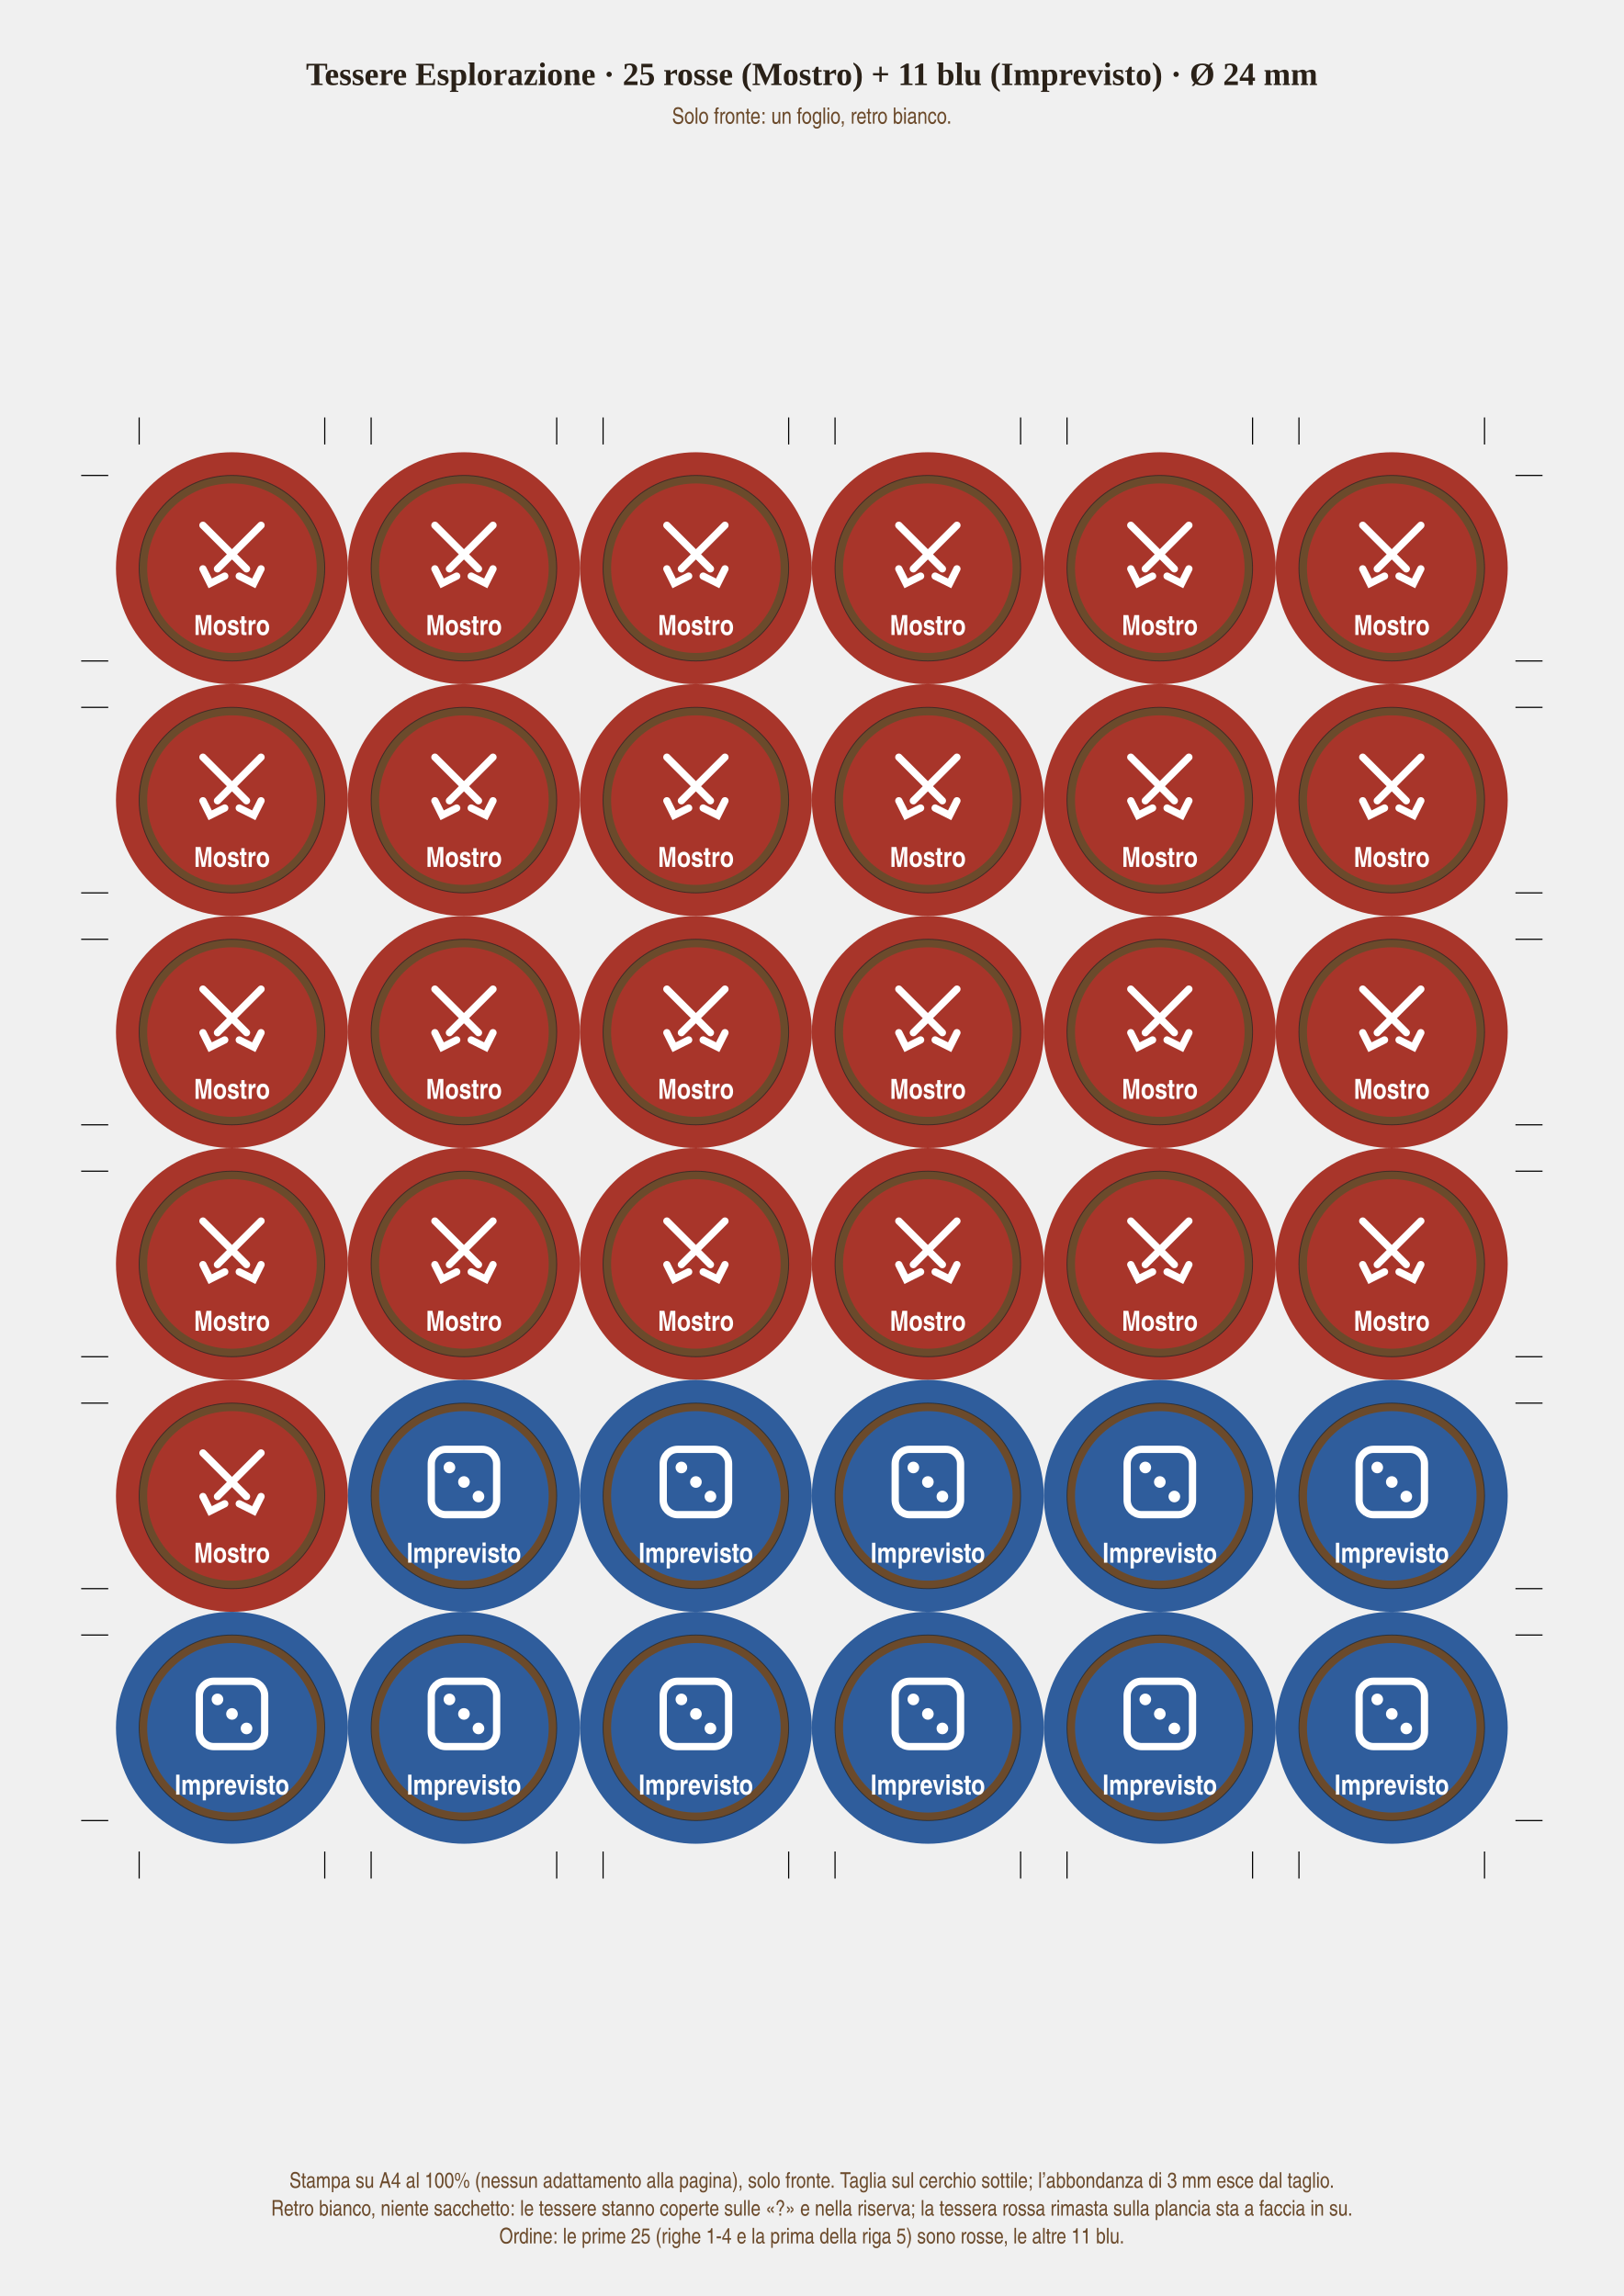
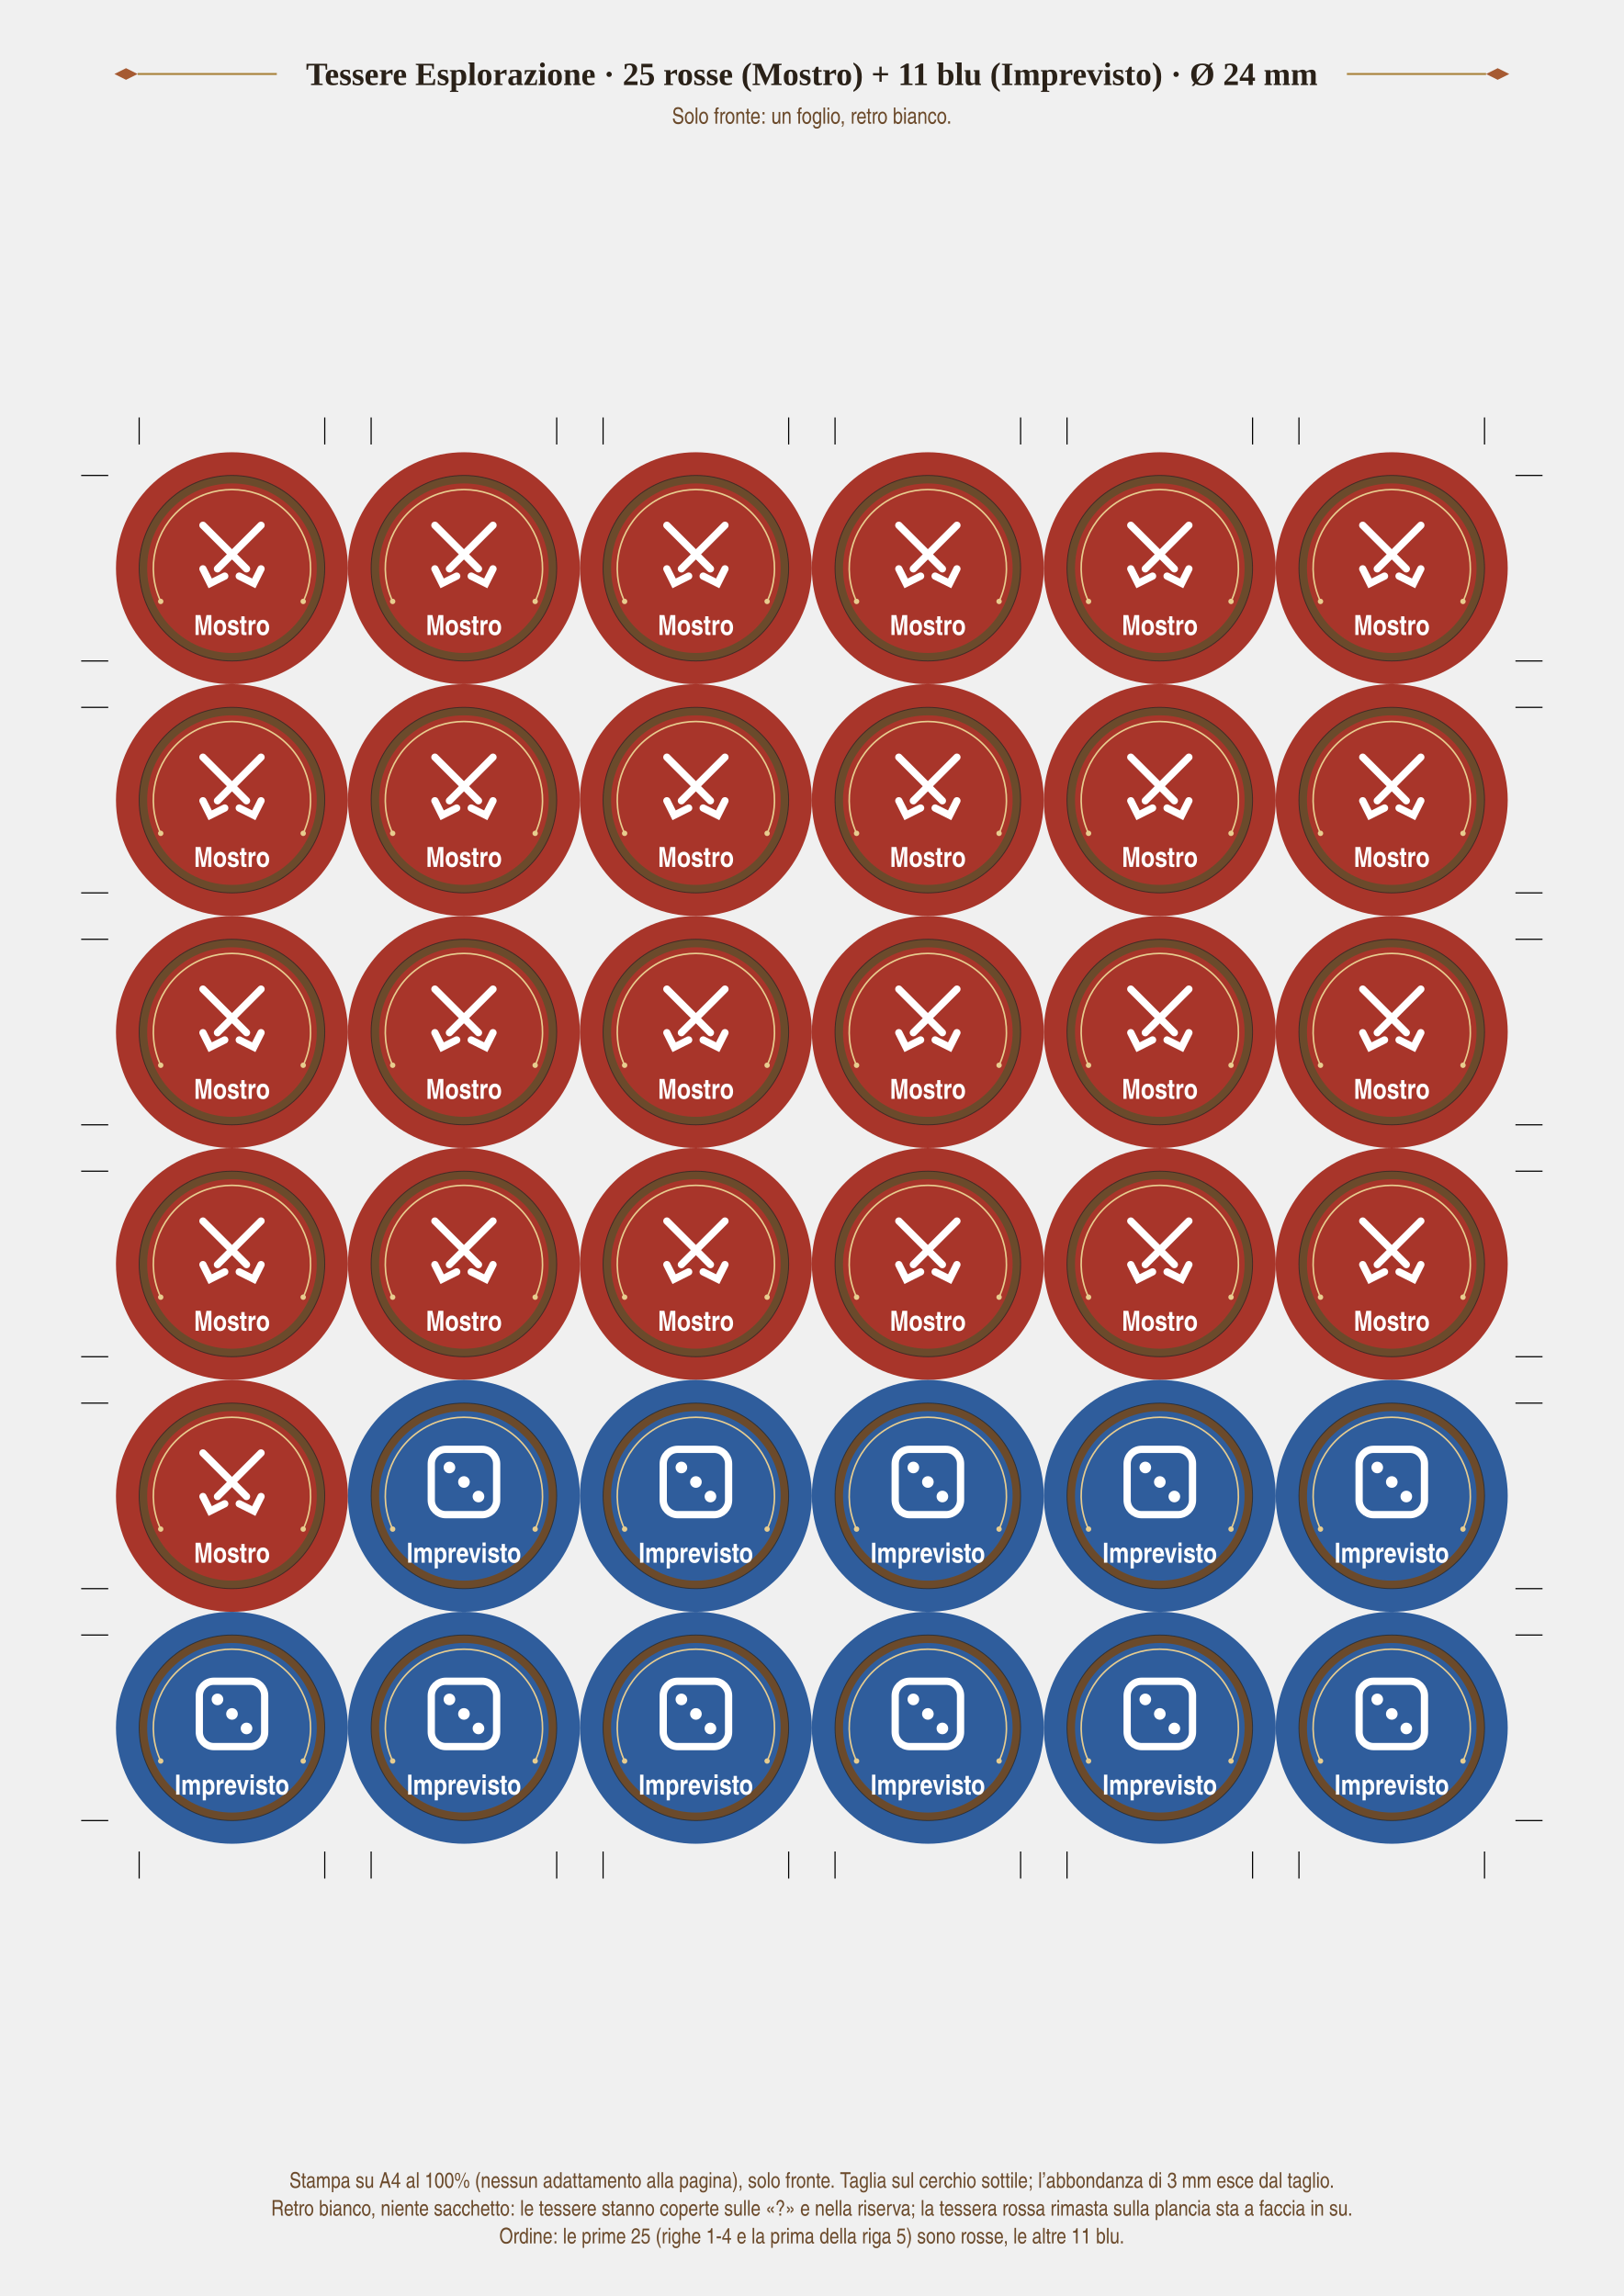
<svg xmlns="http://www.w3.org/2000/svg" width="210mm" height="297mm" viewBox="0 0 210 297" font-family="Liberation Sans Narrow">
  <text x="105.00" y="11.00" font-family="Liberation Serif" font-size="4.20" fill="#2a2118" text-anchor="middle" font-weight="bold">Tessere Esplorazione · 25 rosse (Mostro) + 11 blu (Imprevisto) · Ø 24 mm</text>
+   <line x1="35.80" y1="9.57" x2="17.80" y2="9.57" stroke="#a8823a" stroke-width="0.25" />
+   <polygon points="16.300,8.822 17.800,9.572 16.300,10.322 14.800,9.572" fill="#a65a32" />
+   <line x1="174.20" y1="9.57" x2="192.20" y2="9.57" stroke="#a8823a" stroke-width="0.25" />
+   <polygon points="193.700,8.822 195.200,9.572 193.700,10.322 192.200,9.572" fill="#a65a32" />
  <text x="105.00" y="16.00" font-family="Liberation Sans Narrow" font-size="2.90" fill="#6b4a2b" text-anchor="middle">Solo fronte: un foglio, retro bianco.</text>
  <circle cx="30.00" cy="73.50" r="15.00" fill="#a8352a" />
  <circle cx="60.00" cy="73.50" r="15.00" fill="#a8352a" />
  <circle cx="90.00" cy="73.50" r="15.00" fill="#a8352a" />
  <circle cx="120.00" cy="73.50" r="15.00" fill="#a8352a" />
  <circle cx="150.00" cy="73.50" r="15.00" fill="#a8352a" />
  <circle cx="180.00" cy="73.50" r="15.00" fill="#a8352a" />
  <circle cx="30.00" cy="103.50" r="15.00" fill="#a8352a" />
  <circle cx="60.00" cy="103.50" r="15.00" fill="#a8352a" />
  <circle cx="90.00" cy="103.50" r="15.00" fill="#a8352a" />
  <circle cx="120.00" cy="103.50" r="15.00" fill="#a8352a" />
  <circle cx="150.00" cy="103.50" r="15.00" fill="#a8352a" />
  <circle cx="180.00" cy="103.50" r="15.00" fill="#a8352a" />
  <circle cx="30.00" cy="133.50" r="15.00" fill="#a8352a" />
  <circle cx="60.00" cy="133.50" r="15.00" fill="#a8352a" />
  <circle cx="90.00" cy="133.50" r="15.00" fill="#a8352a" />
  <circle cx="120.00" cy="133.50" r="15.00" fill="#a8352a" />
  <circle cx="150.00" cy="133.50" r="15.00" fill="#a8352a" />
  <circle cx="180.00" cy="133.50" r="15.00" fill="#a8352a" />
  <circle cx="30.00" cy="163.50" r="15.00" fill="#a8352a" />
  <circle cx="60.00" cy="163.50" r="15.00" fill="#a8352a" />
  <circle cx="90.00" cy="163.50" r="15.00" fill="#a8352a" />
  <circle cx="120.00" cy="163.50" r="15.00" fill="#a8352a" />
  <circle cx="150.00" cy="163.50" r="15.00" fill="#a8352a" />
  <circle cx="180.00" cy="163.50" r="15.00" fill="#a8352a" />
  <circle cx="30.00" cy="193.50" r="15.00" fill="#a8352a" />
  <circle cx="60.00" cy="193.50" r="15.00" fill="#2f5d9c" />
  <circle cx="90.00" cy="193.50" r="15.00" fill="#2f5d9c" />
  <circle cx="120.00" cy="193.50" r="15.00" fill="#2f5d9c" />
  <circle cx="150.00" cy="193.50" r="15.00" fill="#2f5d9c" />
  <circle cx="180.00" cy="193.50" r="15.00" fill="#2f5d9c" />
  <circle cx="30.00" cy="223.50" r="15.00" fill="#2f5d9c" />
  <circle cx="60.00" cy="223.50" r="15.00" fill="#2f5d9c" />
  <circle cx="90.00" cy="223.50" r="15.00" fill="#2f5d9c" />
  <circle cx="120.00" cy="223.50" r="15.00" fill="#2f5d9c" />
  <circle cx="150.00" cy="223.50" r="15.00" fill="#2f5d9c" />
  <circle cx="180.00" cy="223.50" r="15.00" fill="#2f5d9c" />
  <circle cx="30.00" cy="73.50" r="11.48" fill="#a8352a" stroke="#6b4a2b" stroke-width="1.03" />
+   <path d="M20.785 77.797A10.168 10.168 0 1 1 39.215 77.797" fill="none" stroke="#e8cd8f" stroke-width="0.2" />
+   <circle cx="20.785" cy="77.797" r="0.350" fill="#e8cd8f" />
+   <circle cx="39.215" cy="77.797" r="0.350" fill="#e8cd8f" />
  <g transform="translate(24.37,66.07) scale(0.4695652)" fill="none" stroke="#ffffff" stroke-width="2" stroke-linecap="round">
    <path d="M4 4l12 12M20 4L8 16M14 18l4 2 2-4M10 18l-4 2-2-4" />
  </g>
  <text x="30.00" y="82.14" font-family="Liberation Sans Narrow" font-size="3.60" fill="#ffffff" text-anchor="middle" font-weight="bold">Mostro</text>
  <circle cx="60.00" cy="73.50" r="11.48" fill="#a8352a" stroke="#6b4a2b" stroke-width="1.03" />
+   <path d="M50.785 77.797A10.168 10.168 0 1 1 69.215 77.797" fill="none" stroke="#e8cd8f" stroke-width="0.2" />
+   <circle cx="50.785" cy="77.797" r="0.350" fill="#e8cd8f" />
+   <circle cx="69.215" cy="77.797" r="0.350" fill="#e8cd8f" />
  <g transform="translate(54.37,66.07) scale(0.4695652)" fill="none" stroke="#ffffff" stroke-width="2" stroke-linecap="round">
    <path d="M4 4l12 12M20 4L8 16M14 18l4 2 2-4M10 18l-4 2-2-4" />
  </g>
  <text x="60.00" y="82.14" font-family="Liberation Sans Narrow" font-size="3.60" fill="#ffffff" text-anchor="middle" font-weight="bold">Mostro</text>
  <circle cx="90.00" cy="73.50" r="11.48" fill="#a8352a" stroke="#6b4a2b" stroke-width="1.03" />
+   <path d="M80.785 77.797A10.168 10.168 0 1 1 99.215 77.797" fill="none" stroke="#e8cd8f" stroke-width="0.2" />
+   <circle cx="80.785" cy="77.797" r="0.350" fill="#e8cd8f" />
+   <circle cx="99.215" cy="77.797" r="0.350" fill="#e8cd8f" />
  <g transform="translate(84.37,66.07) scale(0.4695652)" fill="none" stroke="#ffffff" stroke-width="2" stroke-linecap="round">
    <path d="M4 4l12 12M20 4L8 16M14 18l4 2 2-4M10 18l-4 2-2-4" />
  </g>
  <text x="90.00" y="82.14" font-family="Liberation Sans Narrow" font-size="3.60" fill="#ffffff" text-anchor="middle" font-weight="bold">Mostro</text>
  <circle cx="120.00" cy="73.50" r="11.48" fill="#a8352a" stroke="#6b4a2b" stroke-width="1.03" />
+   <path d="M110.785 77.797A10.168 10.168 0 1 1 129.215 77.797" fill="none" stroke="#e8cd8f" stroke-width="0.2" />
+   <circle cx="110.785" cy="77.797" r="0.350" fill="#e8cd8f" />
+   <circle cx="129.215" cy="77.797" r="0.350" fill="#e8cd8f" />
  <g transform="translate(114.37,66.07) scale(0.4695652)" fill="none" stroke="#ffffff" stroke-width="2" stroke-linecap="round">
    <path d="M4 4l12 12M20 4L8 16M14 18l4 2 2-4M10 18l-4 2-2-4" />
  </g>
  <text x="120.00" y="82.14" font-family="Liberation Sans Narrow" font-size="3.60" fill="#ffffff" text-anchor="middle" font-weight="bold">Mostro</text>
  <circle cx="150.00" cy="73.50" r="11.48" fill="#a8352a" stroke="#6b4a2b" stroke-width="1.03" />
+   <path d="M140.785 77.797A10.168 10.168 0 1 1 159.215 77.797" fill="none" stroke="#e8cd8f" stroke-width="0.2" />
+   <circle cx="140.785" cy="77.797" r="0.350" fill="#e8cd8f" />
+   <circle cx="159.215" cy="77.797" r="0.350" fill="#e8cd8f" />
  <g transform="translate(144.37,66.07) scale(0.4695652)" fill="none" stroke="#ffffff" stroke-width="2" stroke-linecap="round">
    <path d="M4 4l12 12M20 4L8 16M14 18l4 2 2-4M10 18l-4 2-2-4" />
  </g>
  <text x="150.00" y="82.14" font-family="Liberation Sans Narrow" font-size="3.60" fill="#ffffff" text-anchor="middle" font-weight="bold">Mostro</text>
  <circle cx="180.00" cy="73.50" r="11.48" fill="#a8352a" stroke="#6b4a2b" stroke-width="1.03" />
+   <path d="M170.785 77.797A10.168 10.168 0 1 1 189.215 77.797" fill="none" stroke="#e8cd8f" stroke-width="0.2" />
+   <circle cx="170.785" cy="77.797" r="0.350" fill="#e8cd8f" />
+   <circle cx="189.215" cy="77.797" r="0.350" fill="#e8cd8f" />
  <g transform="translate(174.37,66.07) scale(0.4695652)" fill="none" stroke="#ffffff" stroke-width="2" stroke-linecap="round">
    <path d="M4 4l12 12M20 4L8 16M14 18l4 2 2-4M10 18l-4 2-2-4" />
  </g>
  <text x="180.00" y="82.14" font-family="Liberation Sans Narrow" font-size="3.60" fill="#ffffff" text-anchor="middle" font-weight="bold">Mostro</text>
  <circle cx="30.00" cy="103.50" r="11.48" fill="#a8352a" stroke="#6b4a2b" stroke-width="1.03" />
+   <path d="M20.785 107.797A10.168 10.168 0 1 1 39.215 107.797" fill="none" stroke="#e8cd8f" stroke-width="0.2" />
+   <circle cx="20.785" cy="107.797" r="0.350" fill="#e8cd8f" />
+   <circle cx="39.215" cy="107.797" r="0.350" fill="#e8cd8f" />
  <g transform="translate(24.37,96.07) scale(0.4695652)" fill="none" stroke="#ffffff" stroke-width="2" stroke-linecap="round">
    <path d="M4 4l12 12M20 4L8 16M14 18l4 2 2-4M10 18l-4 2-2-4" />
  </g>
  <text x="30.00" y="112.14" font-family="Liberation Sans Narrow" font-size="3.60" fill="#ffffff" text-anchor="middle" font-weight="bold">Mostro</text>
  <circle cx="60.00" cy="103.50" r="11.48" fill="#a8352a" stroke="#6b4a2b" stroke-width="1.03" />
+   <path d="M50.785 107.797A10.168 10.168 0 1 1 69.215 107.797" fill="none" stroke="#e8cd8f" stroke-width="0.2" />
+   <circle cx="50.785" cy="107.797" r="0.350" fill="#e8cd8f" />
+   <circle cx="69.215" cy="107.797" r="0.350" fill="#e8cd8f" />
  <g transform="translate(54.37,96.07) scale(0.4695652)" fill="none" stroke="#ffffff" stroke-width="2" stroke-linecap="round">
    <path d="M4 4l12 12M20 4L8 16M14 18l4 2 2-4M10 18l-4 2-2-4" />
  </g>
  <text x="60.00" y="112.14" font-family="Liberation Sans Narrow" font-size="3.60" fill="#ffffff" text-anchor="middle" font-weight="bold">Mostro</text>
  <circle cx="90.00" cy="103.50" r="11.48" fill="#a8352a" stroke="#6b4a2b" stroke-width="1.03" />
+   <path d="M80.785 107.797A10.168 10.168 0 1 1 99.215 107.797" fill="none" stroke="#e8cd8f" stroke-width="0.2" />
+   <circle cx="80.785" cy="107.797" r="0.350" fill="#e8cd8f" />
+   <circle cx="99.215" cy="107.797" r="0.350" fill="#e8cd8f" />
  <g transform="translate(84.37,96.07) scale(0.4695652)" fill="none" stroke="#ffffff" stroke-width="2" stroke-linecap="round">
    <path d="M4 4l12 12M20 4L8 16M14 18l4 2 2-4M10 18l-4 2-2-4" />
  </g>
  <text x="90.00" y="112.14" font-family="Liberation Sans Narrow" font-size="3.60" fill="#ffffff" text-anchor="middle" font-weight="bold">Mostro</text>
  <circle cx="120.00" cy="103.50" r="11.48" fill="#a8352a" stroke="#6b4a2b" stroke-width="1.03" />
+   <path d="M110.785 107.797A10.168 10.168 0 1 1 129.215 107.797" fill="none" stroke="#e8cd8f" stroke-width="0.2" />
+   <circle cx="110.785" cy="107.797" r="0.350" fill="#e8cd8f" />
+   <circle cx="129.215" cy="107.797" r="0.350" fill="#e8cd8f" />
  <g transform="translate(114.37,96.07) scale(0.4695652)" fill="none" stroke="#ffffff" stroke-width="2" stroke-linecap="round">
    <path d="M4 4l12 12M20 4L8 16M14 18l4 2 2-4M10 18l-4 2-2-4" />
  </g>
  <text x="120.00" y="112.14" font-family="Liberation Sans Narrow" font-size="3.60" fill="#ffffff" text-anchor="middle" font-weight="bold">Mostro</text>
  <circle cx="150.00" cy="103.50" r="11.48" fill="#a8352a" stroke="#6b4a2b" stroke-width="1.03" />
+   <path d="M140.785 107.797A10.168 10.168 0 1 1 159.215 107.797" fill="none" stroke="#e8cd8f" stroke-width="0.2" />
+   <circle cx="140.785" cy="107.797" r="0.350" fill="#e8cd8f" />
+   <circle cx="159.215" cy="107.797" r="0.350" fill="#e8cd8f" />
  <g transform="translate(144.37,96.07) scale(0.4695652)" fill="none" stroke="#ffffff" stroke-width="2" stroke-linecap="round">
    <path d="M4 4l12 12M20 4L8 16M14 18l4 2 2-4M10 18l-4 2-2-4" />
  </g>
  <text x="150.00" y="112.14" font-family="Liberation Sans Narrow" font-size="3.60" fill="#ffffff" text-anchor="middle" font-weight="bold">Mostro</text>
  <circle cx="180.00" cy="103.50" r="11.48" fill="#a8352a" stroke="#6b4a2b" stroke-width="1.03" />
+   <path d="M170.785 107.797A10.168 10.168 0 1 1 189.215 107.797" fill="none" stroke="#e8cd8f" stroke-width="0.2" />
+   <circle cx="170.785" cy="107.797" r="0.350" fill="#e8cd8f" />
+   <circle cx="189.215" cy="107.797" r="0.350" fill="#e8cd8f" />
  <g transform="translate(174.37,96.07) scale(0.4695652)" fill="none" stroke="#ffffff" stroke-width="2" stroke-linecap="round">
    <path d="M4 4l12 12M20 4L8 16M14 18l4 2 2-4M10 18l-4 2-2-4" />
  </g>
  <text x="180.00" y="112.14" font-family="Liberation Sans Narrow" font-size="3.60" fill="#ffffff" text-anchor="middle" font-weight="bold">Mostro</text>
  <circle cx="30.00" cy="133.50" r="11.48" fill="#a8352a" stroke="#6b4a2b" stroke-width="1.03" />
+   <path d="M20.785 137.797A10.168 10.168 0 1 1 39.215 137.797" fill="none" stroke="#e8cd8f" stroke-width="0.2" />
+   <circle cx="20.785" cy="137.797" r="0.350" fill="#e8cd8f" />
+   <circle cx="39.215" cy="137.797" r="0.350" fill="#e8cd8f" />
  <g transform="translate(24.37,126.07) scale(0.4695652)" fill="none" stroke="#ffffff" stroke-width="2" stroke-linecap="round">
    <path d="M4 4l12 12M20 4L8 16M14 18l4 2 2-4M10 18l-4 2-2-4" />
  </g>
  <text x="30.00" y="142.14" font-family="Liberation Sans Narrow" font-size="3.60" fill="#ffffff" text-anchor="middle" font-weight="bold">Mostro</text>
  <circle cx="60.00" cy="133.50" r="11.48" fill="#a8352a" stroke="#6b4a2b" stroke-width="1.03" />
+   <path d="M50.785 137.797A10.168 10.168 0 1 1 69.215 137.797" fill="none" stroke="#e8cd8f" stroke-width="0.2" />
+   <circle cx="50.785" cy="137.797" r="0.350" fill="#e8cd8f" />
+   <circle cx="69.215" cy="137.797" r="0.350" fill="#e8cd8f" />
  <g transform="translate(54.37,126.07) scale(0.4695652)" fill="none" stroke="#ffffff" stroke-width="2" stroke-linecap="round">
    <path d="M4 4l12 12M20 4L8 16M14 18l4 2 2-4M10 18l-4 2-2-4" />
  </g>
  <text x="60.00" y="142.14" font-family="Liberation Sans Narrow" font-size="3.60" fill="#ffffff" text-anchor="middle" font-weight="bold">Mostro</text>
  <circle cx="90.00" cy="133.50" r="11.48" fill="#a8352a" stroke="#6b4a2b" stroke-width="1.03" />
+   <path d="M80.785 137.797A10.168 10.168 0 1 1 99.215 137.797" fill="none" stroke="#e8cd8f" stroke-width="0.2" />
+   <circle cx="80.785" cy="137.797" r="0.350" fill="#e8cd8f" />
+   <circle cx="99.215" cy="137.797" r="0.350" fill="#e8cd8f" />
  <g transform="translate(84.37,126.07) scale(0.4695652)" fill="none" stroke="#ffffff" stroke-width="2" stroke-linecap="round">
    <path d="M4 4l12 12M20 4L8 16M14 18l4 2 2-4M10 18l-4 2-2-4" />
  </g>
  <text x="90.00" y="142.14" font-family="Liberation Sans Narrow" font-size="3.60" fill="#ffffff" text-anchor="middle" font-weight="bold">Mostro</text>
  <circle cx="120.00" cy="133.50" r="11.48" fill="#a8352a" stroke="#6b4a2b" stroke-width="1.03" />
+   <path d="M110.785 137.797A10.168 10.168 0 1 1 129.215 137.797" fill="none" stroke="#e8cd8f" stroke-width="0.2" />
+   <circle cx="110.785" cy="137.797" r="0.350" fill="#e8cd8f" />
+   <circle cx="129.215" cy="137.797" r="0.350" fill="#e8cd8f" />
  <g transform="translate(114.37,126.07) scale(0.4695652)" fill="none" stroke="#ffffff" stroke-width="2" stroke-linecap="round">
    <path d="M4 4l12 12M20 4L8 16M14 18l4 2 2-4M10 18l-4 2-2-4" />
  </g>
  <text x="120.00" y="142.14" font-family="Liberation Sans Narrow" font-size="3.60" fill="#ffffff" text-anchor="middle" font-weight="bold">Mostro</text>
  <circle cx="150.00" cy="133.50" r="11.48" fill="#a8352a" stroke="#6b4a2b" stroke-width="1.03" />
+   <path d="M140.785 137.797A10.168 10.168 0 1 1 159.215 137.797" fill="none" stroke="#e8cd8f" stroke-width="0.2" />
+   <circle cx="140.785" cy="137.797" r="0.350" fill="#e8cd8f" />
+   <circle cx="159.215" cy="137.797" r="0.350" fill="#e8cd8f" />
  <g transform="translate(144.37,126.07) scale(0.4695652)" fill="none" stroke="#ffffff" stroke-width="2" stroke-linecap="round">
    <path d="M4 4l12 12M20 4L8 16M14 18l4 2 2-4M10 18l-4 2-2-4" />
  </g>
  <text x="150.00" y="142.14" font-family="Liberation Sans Narrow" font-size="3.60" fill="#ffffff" text-anchor="middle" font-weight="bold">Mostro</text>
  <circle cx="180.00" cy="133.50" r="11.48" fill="#a8352a" stroke="#6b4a2b" stroke-width="1.03" />
+   <path d="M170.785 137.797A10.168 10.168 0 1 1 189.215 137.797" fill="none" stroke="#e8cd8f" stroke-width="0.2" />
+   <circle cx="170.785" cy="137.797" r="0.350" fill="#e8cd8f" />
+   <circle cx="189.215" cy="137.797" r="0.350" fill="#e8cd8f" />
  <g transform="translate(174.37,126.07) scale(0.4695652)" fill="none" stroke="#ffffff" stroke-width="2" stroke-linecap="round">
    <path d="M4 4l12 12M20 4L8 16M14 18l4 2 2-4M10 18l-4 2-2-4" />
  </g>
  <text x="180.00" y="142.14" font-family="Liberation Sans Narrow" font-size="3.60" fill="#ffffff" text-anchor="middle" font-weight="bold">Mostro</text>
  <circle cx="30.00" cy="163.50" r="11.48" fill="#a8352a" stroke="#6b4a2b" stroke-width="1.03" />
+   <path d="M20.785 167.797A10.168 10.168 0 1 1 39.215 167.797" fill="none" stroke="#e8cd8f" stroke-width="0.2" />
+   <circle cx="20.785" cy="167.797" r="0.350" fill="#e8cd8f" />
+   <circle cx="39.215" cy="167.797" r="0.350" fill="#e8cd8f" />
  <g transform="translate(24.37,156.07) scale(0.4695652)" fill="none" stroke="#ffffff" stroke-width="2" stroke-linecap="round">
    <path d="M4 4l12 12M20 4L8 16M14 18l4 2 2-4M10 18l-4 2-2-4" />
  </g>
  <text x="30.00" y="172.14" font-family="Liberation Sans Narrow" font-size="3.60" fill="#ffffff" text-anchor="middle" font-weight="bold">Mostro</text>
  <circle cx="60.00" cy="163.50" r="11.48" fill="#a8352a" stroke="#6b4a2b" stroke-width="1.03" />
+   <path d="M50.785 167.797A10.168 10.168 0 1 1 69.215 167.797" fill="none" stroke="#e8cd8f" stroke-width="0.2" />
+   <circle cx="50.785" cy="167.797" r="0.350" fill="#e8cd8f" />
+   <circle cx="69.215" cy="167.797" r="0.350" fill="#e8cd8f" />
  <g transform="translate(54.37,156.07) scale(0.4695652)" fill="none" stroke="#ffffff" stroke-width="2" stroke-linecap="round">
    <path d="M4 4l12 12M20 4L8 16M14 18l4 2 2-4M10 18l-4 2-2-4" />
  </g>
  <text x="60.00" y="172.14" font-family="Liberation Sans Narrow" font-size="3.60" fill="#ffffff" text-anchor="middle" font-weight="bold">Mostro</text>
  <circle cx="90.00" cy="163.50" r="11.48" fill="#a8352a" stroke="#6b4a2b" stroke-width="1.03" />
+   <path d="M80.785 167.797A10.168 10.168 0 1 1 99.215 167.797" fill="none" stroke="#e8cd8f" stroke-width="0.2" />
+   <circle cx="80.785" cy="167.797" r="0.350" fill="#e8cd8f" />
+   <circle cx="99.215" cy="167.797" r="0.350" fill="#e8cd8f" />
  <g transform="translate(84.37,156.07) scale(0.4695652)" fill="none" stroke="#ffffff" stroke-width="2" stroke-linecap="round">
    <path d="M4 4l12 12M20 4L8 16M14 18l4 2 2-4M10 18l-4 2-2-4" />
  </g>
  <text x="90.00" y="172.14" font-family="Liberation Sans Narrow" font-size="3.60" fill="#ffffff" text-anchor="middle" font-weight="bold">Mostro</text>
  <circle cx="120.00" cy="163.50" r="11.48" fill="#a8352a" stroke="#6b4a2b" stroke-width="1.03" />
+   <path d="M110.785 167.797A10.168 10.168 0 1 1 129.215 167.797" fill="none" stroke="#e8cd8f" stroke-width="0.2" />
+   <circle cx="110.785" cy="167.797" r="0.350" fill="#e8cd8f" />
+   <circle cx="129.215" cy="167.797" r="0.350" fill="#e8cd8f" />
  <g transform="translate(114.37,156.07) scale(0.4695652)" fill="none" stroke="#ffffff" stroke-width="2" stroke-linecap="round">
    <path d="M4 4l12 12M20 4L8 16M14 18l4 2 2-4M10 18l-4 2-2-4" />
  </g>
  <text x="120.00" y="172.14" font-family="Liberation Sans Narrow" font-size="3.60" fill="#ffffff" text-anchor="middle" font-weight="bold">Mostro</text>
  <circle cx="150.00" cy="163.50" r="11.48" fill="#a8352a" stroke="#6b4a2b" stroke-width="1.03" />
+   <path d="M140.785 167.797A10.168 10.168 0 1 1 159.215 167.797" fill="none" stroke="#e8cd8f" stroke-width="0.2" />
+   <circle cx="140.785" cy="167.797" r="0.350" fill="#e8cd8f" />
+   <circle cx="159.215" cy="167.797" r="0.350" fill="#e8cd8f" />
  <g transform="translate(144.37,156.07) scale(0.4695652)" fill="none" stroke="#ffffff" stroke-width="2" stroke-linecap="round">
    <path d="M4 4l12 12M20 4L8 16M14 18l4 2 2-4M10 18l-4 2-2-4" />
  </g>
  <text x="150.00" y="172.14" font-family="Liberation Sans Narrow" font-size="3.60" fill="#ffffff" text-anchor="middle" font-weight="bold">Mostro</text>
  <circle cx="180.00" cy="163.50" r="11.48" fill="#a8352a" stroke="#6b4a2b" stroke-width="1.03" />
+   <path d="M170.785 167.797A10.168 10.168 0 1 1 189.215 167.797" fill="none" stroke="#e8cd8f" stroke-width="0.2" />
+   <circle cx="170.785" cy="167.797" r="0.350" fill="#e8cd8f" />
+   <circle cx="189.215" cy="167.797" r="0.350" fill="#e8cd8f" />
  <g transform="translate(174.37,156.07) scale(0.4695652)" fill="none" stroke="#ffffff" stroke-width="2" stroke-linecap="round">
    <path d="M4 4l12 12M20 4L8 16M14 18l4 2 2-4M10 18l-4 2-2-4" />
  </g>
  <text x="180.00" y="172.14" font-family="Liberation Sans Narrow" font-size="3.60" fill="#ffffff" text-anchor="middle" font-weight="bold">Mostro</text>
  <circle cx="30.00" cy="193.50" r="11.48" fill="#a8352a" stroke="#6b4a2b" stroke-width="1.03" />
+   <path d="M20.785 197.797A10.168 10.168 0 1 1 39.215 197.797" fill="none" stroke="#e8cd8f" stroke-width="0.2" />
+   <circle cx="20.785" cy="197.797" r="0.350" fill="#e8cd8f" />
+   <circle cx="39.215" cy="197.797" r="0.350" fill="#e8cd8f" />
  <g transform="translate(24.37,186.07) scale(0.4695652)" fill="none" stroke="#ffffff" stroke-width="2" stroke-linecap="round">
    <path d="M4 4l12 12M20 4L8 16M14 18l4 2 2-4M10 18l-4 2-2-4" />
  </g>
  <text x="30.00" y="202.14" font-family="Liberation Sans Narrow" font-size="3.60" fill="#ffffff" text-anchor="middle" font-weight="bold">Mostro</text>
  <circle cx="60.00" cy="193.50" r="11.48" fill="#2f5d9c" stroke="#6b4a2b" stroke-width="1.03" />
+   <path d="M50.785 197.797A10.168 10.168 0 1 1 69.215 197.797" fill="none" stroke="#e8cd8f" stroke-width="0.2" />
+   <circle cx="50.785" cy="197.797" r="0.350" fill="#e8cd8f" />
+   <circle cx="69.215" cy="197.797" r="0.350" fill="#e8cd8f" />
  <g transform="translate(54.37,186.07) scale(0.4695652)">
    <rect x="3" y="3" width="18" height="18" rx="4" fill="none" stroke="#ffffff" stroke-width="2" />
    <circle cx="8" cy="8" r="1.6" fill="#ffffff" />
    <circle cx="16" cy="16" r="1.6" fill="#ffffff" />
    <circle cx="12" cy="12" r="1.6" fill="#ffffff" />
  </g>
  <text x="60.00" y="202.14" font-family="Liberation Sans Narrow" font-size="3.60" fill="#ffffff" text-anchor="middle" font-weight="bold">Imprevisto</text>
  <circle cx="90.00" cy="193.50" r="11.48" fill="#2f5d9c" stroke="#6b4a2b" stroke-width="1.03" />
+   <path d="M80.785 197.797A10.168 10.168 0 1 1 99.215 197.797" fill="none" stroke="#e8cd8f" stroke-width="0.2" />
+   <circle cx="80.785" cy="197.797" r="0.350" fill="#e8cd8f" />
+   <circle cx="99.215" cy="197.797" r="0.350" fill="#e8cd8f" />
  <g transform="translate(84.37,186.07) scale(0.4695652)">
    <rect x="3" y="3" width="18" height="18" rx="4" fill="none" stroke="#ffffff" stroke-width="2" />
    <circle cx="8" cy="8" r="1.6" fill="#ffffff" />
    <circle cx="16" cy="16" r="1.6" fill="#ffffff" />
    <circle cx="12" cy="12" r="1.6" fill="#ffffff" />
  </g>
  <text x="90.00" y="202.14" font-family="Liberation Sans Narrow" font-size="3.60" fill="#ffffff" text-anchor="middle" font-weight="bold">Imprevisto</text>
  <circle cx="120.00" cy="193.50" r="11.48" fill="#2f5d9c" stroke="#6b4a2b" stroke-width="1.03" />
+   <path d="M110.785 197.797A10.168 10.168 0 1 1 129.215 197.797" fill="none" stroke="#e8cd8f" stroke-width="0.2" />
+   <circle cx="110.785" cy="197.797" r="0.350" fill="#e8cd8f" />
+   <circle cx="129.215" cy="197.797" r="0.350" fill="#e8cd8f" />
  <g transform="translate(114.37,186.07) scale(0.4695652)">
    <rect x="3" y="3" width="18" height="18" rx="4" fill="none" stroke="#ffffff" stroke-width="2" />
    <circle cx="8" cy="8" r="1.6" fill="#ffffff" />
    <circle cx="16" cy="16" r="1.6" fill="#ffffff" />
    <circle cx="12" cy="12" r="1.6" fill="#ffffff" />
  </g>
  <text x="120.00" y="202.14" font-family="Liberation Sans Narrow" font-size="3.60" fill="#ffffff" text-anchor="middle" font-weight="bold">Imprevisto</text>
  <circle cx="150.00" cy="193.50" r="11.48" fill="#2f5d9c" stroke="#6b4a2b" stroke-width="1.03" />
+   <path d="M140.785 197.797A10.168 10.168 0 1 1 159.215 197.797" fill="none" stroke="#e8cd8f" stroke-width="0.2" />
+   <circle cx="140.785" cy="197.797" r="0.350" fill="#e8cd8f" />
+   <circle cx="159.215" cy="197.797" r="0.350" fill="#e8cd8f" />
  <g transform="translate(144.37,186.07) scale(0.4695652)">
    <rect x="3" y="3" width="18" height="18" rx="4" fill="none" stroke="#ffffff" stroke-width="2" />
    <circle cx="8" cy="8" r="1.6" fill="#ffffff" />
    <circle cx="16" cy="16" r="1.6" fill="#ffffff" />
    <circle cx="12" cy="12" r="1.6" fill="#ffffff" />
  </g>
  <text x="150.00" y="202.14" font-family="Liberation Sans Narrow" font-size="3.60" fill="#ffffff" text-anchor="middle" font-weight="bold">Imprevisto</text>
  <circle cx="180.00" cy="193.50" r="11.48" fill="#2f5d9c" stroke="#6b4a2b" stroke-width="1.03" />
+   <path d="M170.785 197.797A10.168 10.168 0 1 1 189.215 197.797" fill="none" stroke="#e8cd8f" stroke-width="0.2" />
+   <circle cx="170.785" cy="197.797" r="0.350" fill="#e8cd8f" />
+   <circle cx="189.215" cy="197.797" r="0.350" fill="#e8cd8f" />
  <g transform="translate(174.37,186.07) scale(0.4695652)">
    <rect x="3" y="3" width="18" height="18" rx="4" fill="none" stroke="#ffffff" stroke-width="2" />
    <circle cx="8" cy="8" r="1.6" fill="#ffffff" />
    <circle cx="16" cy="16" r="1.6" fill="#ffffff" />
    <circle cx="12" cy="12" r="1.6" fill="#ffffff" />
  </g>
  <text x="180.00" y="202.14" font-family="Liberation Sans Narrow" font-size="3.60" fill="#ffffff" text-anchor="middle" font-weight="bold">Imprevisto</text>
  <circle cx="30.00" cy="223.50" r="11.48" fill="#2f5d9c" stroke="#6b4a2b" stroke-width="1.03" />
+   <path d="M20.785 227.797A10.168 10.168 0 1 1 39.215 227.797" fill="none" stroke="#e8cd8f" stroke-width="0.2" />
+   <circle cx="20.785" cy="227.797" r="0.350" fill="#e8cd8f" />
+   <circle cx="39.215" cy="227.797" r="0.350" fill="#e8cd8f" />
  <g transform="translate(24.37,216.07) scale(0.4695652)">
    <rect x="3" y="3" width="18" height="18" rx="4" fill="none" stroke="#ffffff" stroke-width="2" />
    <circle cx="8" cy="8" r="1.6" fill="#ffffff" />
    <circle cx="16" cy="16" r="1.6" fill="#ffffff" />
    <circle cx="12" cy="12" r="1.6" fill="#ffffff" />
  </g>
  <text x="30.00" y="232.14" font-family="Liberation Sans Narrow" font-size="3.60" fill="#ffffff" text-anchor="middle" font-weight="bold">Imprevisto</text>
  <circle cx="60.00" cy="223.50" r="11.48" fill="#2f5d9c" stroke="#6b4a2b" stroke-width="1.03" />
+   <path d="M50.785 227.797A10.168 10.168 0 1 1 69.215 227.797" fill="none" stroke="#e8cd8f" stroke-width="0.2" />
+   <circle cx="50.785" cy="227.797" r="0.350" fill="#e8cd8f" />
+   <circle cx="69.215" cy="227.797" r="0.350" fill="#e8cd8f" />
  <g transform="translate(54.37,216.07) scale(0.4695652)">
    <rect x="3" y="3" width="18" height="18" rx="4" fill="none" stroke="#ffffff" stroke-width="2" />
    <circle cx="8" cy="8" r="1.6" fill="#ffffff" />
    <circle cx="16" cy="16" r="1.6" fill="#ffffff" />
    <circle cx="12" cy="12" r="1.6" fill="#ffffff" />
  </g>
  <text x="60.00" y="232.14" font-family="Liberation Sans Narrow" font-size="3.60" fill="#ffffff" text-anchor="middle" font-weight="bold">Imprevisto</text>
  <circle cx="90.00" cy="223.50" r="11.48" fill="#2f5d9c" stroke="#6b4a2b" stroke-width="1.03" />
+   <path d="M80.785 227.797A10.168 10.168 0 1 1 99.215 227.797" fill="none" stroke="#e8cd8f" stroke-width="0.2" />
+   <circle cx="80.785" cy="227.797" r="0.350" fill="#e8cd8f" />
+   <circle cx="99.215" cy="227.797" r="0.350" fill="#e8cd8f" />
  <g transform="translate(84.37,216.07) scale(0.4695652)">
    <rect x="3" y="3" width="18" height="18" rx="4" fill="none" stroke="#ffffff" stroke-width="2" />
    <circle cx="8" cy="8" r="1.6" fill="#ffffff" />
    <circle cx="16" cy="16" r="1.6" fill="#ffffff" />
    <circle cx="12" cy="12" r="1.6" fill="#ffffff" />
  </g>
  <text x="90.00" y="232.14" font-family="Liberation Sans Narrow" font-size="3.60" fill="#ffffff" text-anchor="middle" font-weight="bold">Imprevisto</text>
  <circle cx="120.00" cy="223.50" r="11.48" fill="#2f5d9c" stroke="#6b4a2b" stroke-width="1.03" />
+   <path d="M110.785 227.797A10.168 10.168 0 1 1 129.215 227.797" fill="none" stroke="#e8cd8f" stroke-width="0.2" />
+   <circle cx="110.785" cy="227.797" r="0.350" fill="#e8cd8f" />
+   <circle cx="129.215" cy="227.797" r="0.350" fill="#e8cd8f" />
  <g transform="translate(114.37,216.07) scale(0.4695652)">
    <rect x="3" y="3" width="18" height="18" rx="4" fill="none" stroke="#ffffff" stroke-width="2" />
    <circle cx="8" cy="8" r="1.6" fill="#ffffff" />
    <circle cx="16" cy="16" r="1.6" fill="#ffffff" />
    <circle cx="12" cy="12" r="1.6" fill="#ffffff" />
  </g>
  <text x="120.00" y="232.14" font-family="Liberation Sans Narrow" font-size="3.60" fill="#ffffff" text-anchor="middle" font-weight="bold">Imprevisto</text>
  <circle cx="150.00" cy="223.50" r="11.48" fill="#2f5d9c" stroke="#6b4a2b" stroke-width="1.03" />
+   <path d="M140.785 227.797A10.168 10.168 0 1 1 159.215 227.797" fill="none" stroke="#e8cd8f" stroke-width="0.2" />
+   <circle cx="140.785" cy="227.797" r="0.350" fill="#e8cd8f" />
+   <circle cx="159.215" cy="227.797" r="0.350" fill="#e8cd8f" />
  <g transform="translate(144.37,216.07) scale(0.4695652)">
    <rect x="3" y="3" width="18" height="18" rx="4" fill="none" stroke="#ffffff" stroke-width="2" />
    <circle cx="8" cy="8" r="1.6" fill="#ffffff" />
    <circle cx="16" cy="16" r="1.6" fill="#ffffff" />
    <circle cx="12" cy="12" r="1.6" fill="#ffffff" />
  </g>
  <text x="150.00" y="232.14" font-family="Liberation Sans Narrow" font-size="3.60" fill="#ffffff" text-anchor="middle" font-weight="bold">Imprevisto</text>
  <circle cx="180.00" cy="223.50" r="11.48" fill="#2f5d9c" stroke="#6b4a2b" stroke-width="1.03" />
+   <path d="M170.785 227.797A10.168 10.168 0 1 1 189.215 227.797" fill="none" stroke="#e8cd8f" stroke-width="0.2" />
+   <circle cx="170.785" cy="227.797" r="0.350" fill="#e8cd8f" />
+   <circle cx="189.215" cy="227.797" r="0.350" fill="#e8cd8f" />
  <g transform="translate(174.37,216.07) scale(0.4695652)">
    <rect x="3" y="3" width="18" height="18" rx="4" fill="none" stroke="#ffffff" stroke-width="2" />
    <circle cx="8" cy="8" r="1.6" fill="#ffffff" />
    <circle cx="16" cy="16" r="1.6" fill="#ffffff" />
    <circle cx="12" cy="12" r="1.6" fill="#ffffff" />
  </g>
  <text x="180.00" y="232.14" font-family="Liberation Sans Narrow" font-size="3.60" fill="#ffffff" text-anchor="middle" font-weight="bold">Imprevisto</text>
  <circle cx="30.00" cy="73.50" r="12.00" fill="none" stroke="#222222" stroke-width="0.12" opacity="0.7" />
  <circle cx="60.00" cy="73.50" r="12.00" fill="none" stroke="#222222" stroke-width="0.12" opacity="0.7" />
  <circle cx="90.00" cy="73.50" r="12.00" fill="none" stroke="#222222" stroke-width="0.12" opacity="0.7" />
  <circle cx="120.00" cy="73.50" r="12.00" fill="none" stroke="#222222" stroke-width="0.12" opacity="0.7" />
  <circle cx="150.00" cy="73.50" r="12.00" fill="none" stroke="#222222" stroke-width="0.12" opacity="0.7" />
  <circle cx="180.00" cy="73.50" r="12.00" fill="none" stroke="#222222" stroke-width="0.12" opacity="0.7" />
  <circle cx="30.00" cy="103.50" r="12.00" fill="none" stroke="#222222" stroke-width="0.12" opacity="0.7" />
  <circle cx="60.00" cy="103.50" r="12.00" fill="none" stroke="#222222" stroke-width="0.12" opacity="0.7" />
  <circle cx="90.00" cy="103.50" r="12.00" fill="none" stroke="#222222" stroke-width="0.12" opacity="0.7" />
  <circle cx="120.00" cy="103.50" r="12.00" fill="none" stroke="#222222" stroke-width="0.12" opacity="0.7" />
  <circle cx="150.00" cy="103.50" r="12.00" fill="none" stroke="#222222" stroke-width="0.12" opacity="0.7" />
  <circle cx="180.00" cy="103.50" r="12.00" fill="none" stroke="#222222" stroke-width="0.12" opacity="0.7" />
  <circle cx="30.00" cy="133.50" r="12.00" fill="none" stroke="#222222" stroke-width="0.12" opacity="0.7" />
  <circle cx="60.00" cy="133.50" r="12.00" fill="none" stroke="#222222" stroke-width="0.12" opacity="0.7" />
  <circle cx="90.00" cy="133.50" r="12.00" fill="none" stroke="#222222" stroke-width="0.12" opacity="0.7" />
  <circle cx="120.00" cy="133.50" r="12.00" fill="none" stroke="#222222" stroke-width="0.12" opacity="0.7" />
  <circle cx="150.00" cy="133.50" r="12.00" fill="none" stroke="#222222" stroke-width="0.12" opacity="0.7" />
  <circle cx="180.00" cy="133.50" r="12.00" fill="none" stroke="#222222" stroke-width="0.12" opacity="0.7" />
  <circle cx="30.00" cy="163.50" r="12.00" fill="none" stroke="#222222" stroke-width="0.12" opacity="0.7" />
  <circle cx="60.00" cy="163.50" r="12.00" fill="none" stroke="#222222" stroke-width="0.12" opacity="0.7" />
  <circle cx="90.00" cy="163.50" r="12.00" fill="none" stroke="#222222" stroke-width="0.12" opacity="0.7" />
  <circle cx="120.00" cy="163.50" r="12.00" fill="none" stroke="#222222" stroke-width="0.12" opacity="0.7" />
  <circle cx="150.00" cy="163.50" r="12.00" fill="none" stroke="#222222" stroke-width="0.12" opacity="0.7" />
  <circle cx="180.00" cy="163.50" r="12.00" fill="none" stroke="#222222" stroke-width="0.12" opacity="0.7" />
  <circle cx="30.00" cy="193.50" r="12.00" fill="none" stroke="#222222" stroke-width="0.12" opacity="0.7" />
  <circle cx="60.00" cy="193.50" r="12.00" fill="none" stroke="#222222" stroke-width="0.12" opacity="0.7" />
  <circle cx="90.00" cy="193.50" r="12.00" fill="none" stroke="#222222" stroke-width="0.12" opacity="0.7" />
  <circle cx="120.00" cy="193.50" r="12.00" fill="none" stroke="#222222" stroke-width="0.12" opacity="0.7" />
  <circle cx="150.00" cy="193.50" r="12.00" fill="none" stroke="#222222" stroke-width="0.12" opacity="0.7" />
  <circle cx="180.00" cy="193.50" r="12.00" fill="none" stroke="#222222" stroke-width="0.12" opacity="0.7" />
  <circle cx="30.00" cy="223.50" r="12.00" fill="none" stroke="#222222" stroke-width="0.12" opacity="0.7" />
  <circle cx="60.00" cy="223.50" r="12.00" fill="none" stroke="#222222" stroke-width="0.12" opacity="0.7" />
  <circle cx="90.00" cy="223.50" r="12.00" fill="none" stroke="#222222" stroke-width="0.12" opacity="0.7" />
  <circle cx="120.00" cy="223.50" r="12.00" fill="none" stroke="#222222" stroke-width="0.12" opacity="0.7" />
  <circle cx="150.00" cy="223.50" r="12.00" fill="none" stroke="#222222" stroke-width="0.12" opacity="0.7" />
  <circle cx="180.00" cy="223.50" r="12.00" fill="none" stroke="#222222" stroke-width="0.12" opacity="0.7" />
  <g id="tacche-di-taglio">
    <line x1="18.00" y1="54.00" x2="18.00" y2="57.50" stroke="#000" stroke-width="0.15" />
    <line x1="18.00" y1="239.50" x2="18.00" y2="243.00" stroke="#000" stroke-width="0.15" />
    <line x1="42.00" y1="54.00" x2="42.00" y2="57.50" stroke="#000" stroke-width="0.15" />
    <line x1="42.00" y1="239.50" x2="42.00" y2="243.00" stroke="#000" stroke-width="0.15" />
    <line x1="48.00" y1="54.00" x2="48.00" y2="57.50" stroke="#000" stroke-width="0.15" />
    <line x1="48.00" y1="239.50" x2="48.00" y2="243.00" stroke="#000" stroke-width="0.15" />
    <line x1="72.00" y1="54.00" x2="72.00" y2="57.50" stroke="#000" stroke-width="0.15" />
    <line x1="72.00" y1="239.50" x2="72.00" y2="243.00" stroke="#000" stroke-width="0.15" />
    <line x1="78.00" y1="54.00" x2="78.00" y2="57.50" stroke="#000" stroke-width="0.15" />
    <line x1="78.00" y1="239.50" x2="78.00" y2="243.00" stroke="#000" stroke-width="0.15" />
    <line x1="102.00" y1="54.00" x2="102.00" y2="57.50" stroke="#000" stroke-width="0.15" />
    <line x1="102.00" y1="239.50" x2="102.00" y2="243.00" stroke="#000" stroke-width="0.15" />
    <line x1="108.00" y1="54.00" x2="108.00" y2="57.50" stroke="#000" stroke-width="0.15" />
    <line x1="108.00" y1="239.50" x2="108.00" y2="243.00" stroke="#000" stroke-width="0.15" />
    <line x1="132.00" y1="54.00" x2="132.00" y2="57.50" stroke="#000" stroke-width="0.15" />
    <line x1="132.00" y1="239.50" x2="132.00" y2="243.00" stroke="#000" stroke-width="0.15" />
    <line x1="138.00" y1="54.00" x2="138.00" y2="57.50" stroke="#000" stroke-width="0.15" />
    <line x1="138.00" y1="239.50" x2="138.00" y2="243.00" stroke="#000" stroke-width="0.15" />
    <line x1="162.00" y1="54.00" x2="162.00" y2="57.50" stroke="#000" stroke-width="0.15" />
    <line x1="162.00" y1="239.50" x2="162.00" y2="243.00" stroke="#000" stroke-width="0.15" />
    <line x1="168.00" y1="54.00" x2="168.00" y2="57.50" stroke="#000" stroke-width="0.15" />
    <line x1="168.00" y1="239.50" x2="168.00" y2="243.00" stroke="#000" stroke-width="0.15" />
    <line x1="192.00" y1="54.00" x2="192.00" y2="57.50" stroke="#000" stroke-width="0.15" />
    <line x1="192.00" y1="239.50" x2="192.00" y2="243.00" stroke="#000" stroke-width="0.15" />
    <line x1="10.50" y1="61.50" x2="14.00" y2="61.50" stroke="#000" stroke-width="0.15" />
    <line x1="196.00" y1="61.50" x2="199.50" y2="61.50" stroke="#000" stroke-width="0.15" />
    <line x1="10.50" y1="85.50" x2="14.00" y2="85.50" stroke="#000" stroke-width="0.15" />
    <line x1="196.00" y1="85.50" x2="199.50" y2="85.50" stroke="#000" stroke-width="0.15" />
    <line x1="10.50" y1="91.50" x2="14.00" y2="91.50" stroke="#000" stroke-width="0.15" />
    <line x1="196.00" y1="91.50" x2="199.50" y2="91.50" stroke="#000" stroke-width="0.15" />
    <line x1="10.50" y1="115.50" x2="14.00" y2="115.50" stroke="#000" stroke-width="0.15" />
    <line x1="196.00" y1="115.50" x2="199.50" y2="115.50" stroke="#000" stroke-width="0.15" />
    <line x1="10.50" y1="121.50" x2="14.00" y2="121.50" stroke="#000" stroke-width="0.15" />
    <line x1="196.00" y1="121.50" x2="199.50" y2="121.50" stroke="#000" stroke-width="0.15" />
    <line x1="10.50" y1="145.50" x2="14.00" y2="145.50" stroke="#000" stroke-width="0.15" />
    <line x1="196.00" y1="145.50" x2="199.50" y2="145.50" stroke="#000" stroke-width="0.15" />
    <line x1="10.50" y1="151.50" x2="14.00" y2="151.50" stroke="#000" stroke-width="0.15" />
    <line x1="196.00" y1="151.50" x2="199.50" y2="151.50" stroke="#000" stroke-width="0.15" />
    <line x1="10.50" y1="175.50" x2="14.00" y2="175.50" stroke="#000" stroke-width="0.15" />
    <line x1="196.00" y1="175.50" x2="199.50" y2="175.50" stroke="#000" stroke-width="0.15" />
    <line x1="10.50" y1="181.50" x2="14.00" y2="181.50" stroke="#000" stroke-width="0.15" />
    <line x1="196.00" y1="181.50" x2="199.50" y2="181.50" stroke="#000" stroke-width="0.15" />
    <line x1="10.50" y1="205.50" x2="14.00" y2="205.50" stroke="#000" stroke-width="0.15" />
    <line x1="196.00" y1="205.50" x2="199.50" y2="205.50" stroke="#000" stroke-width="0.15" />
    <line x1="10.50" y1="211.50" x2="14.00" y2="211.50" stroke="#000" stroke-width="0.15" />
    <line x1="196.00" y1="211.50" x2="199.50" y2="211.50" stroke="#000" stroke-width="0.15" />
    <line x1="10.50" y1="235.50" x2="14.00" y2="235.50" stroke="#000" stroke-width="0.15" />
    <line x1="196.00" y1="235.50" x2="199.50" y2="235.50" stroke="#000" stroke-width="0.15" />
  </g>
  <text x="105.00" y="283.00" font-family="Liberation Sans Narrow" font-size="2.80" fill="#6b4a2b" text-anchor="middle">Stampa su A4 al 100% (nessun adattamento alla pagina), solo fronte. Taglia sul cerchio sottile; l’abbondanza di 3 mm esce dal taglio.</text>
  <text x="105.00" y="286.60" font-family="Liberation Sans Narrow" font-size="2.80" fill="#6b4a2b" text-anchor="middle">Retro bianco, niente sacchetto: le tessere stanno coperte sulle «?» e nella riserva; la tessera rossa rimasta sulla plancia sta a faccia in su.</text>
  <text x="105.00" y="290.20" font-family="Liberation Sans Narrow" font-size="2.80" fill="#6b4a2b" text-anchor="middle">Ordine: le prime 25 (righe 1-4 e la prima della riga 5) sono rosse, le altre 11 blu.</text>
</svg>
